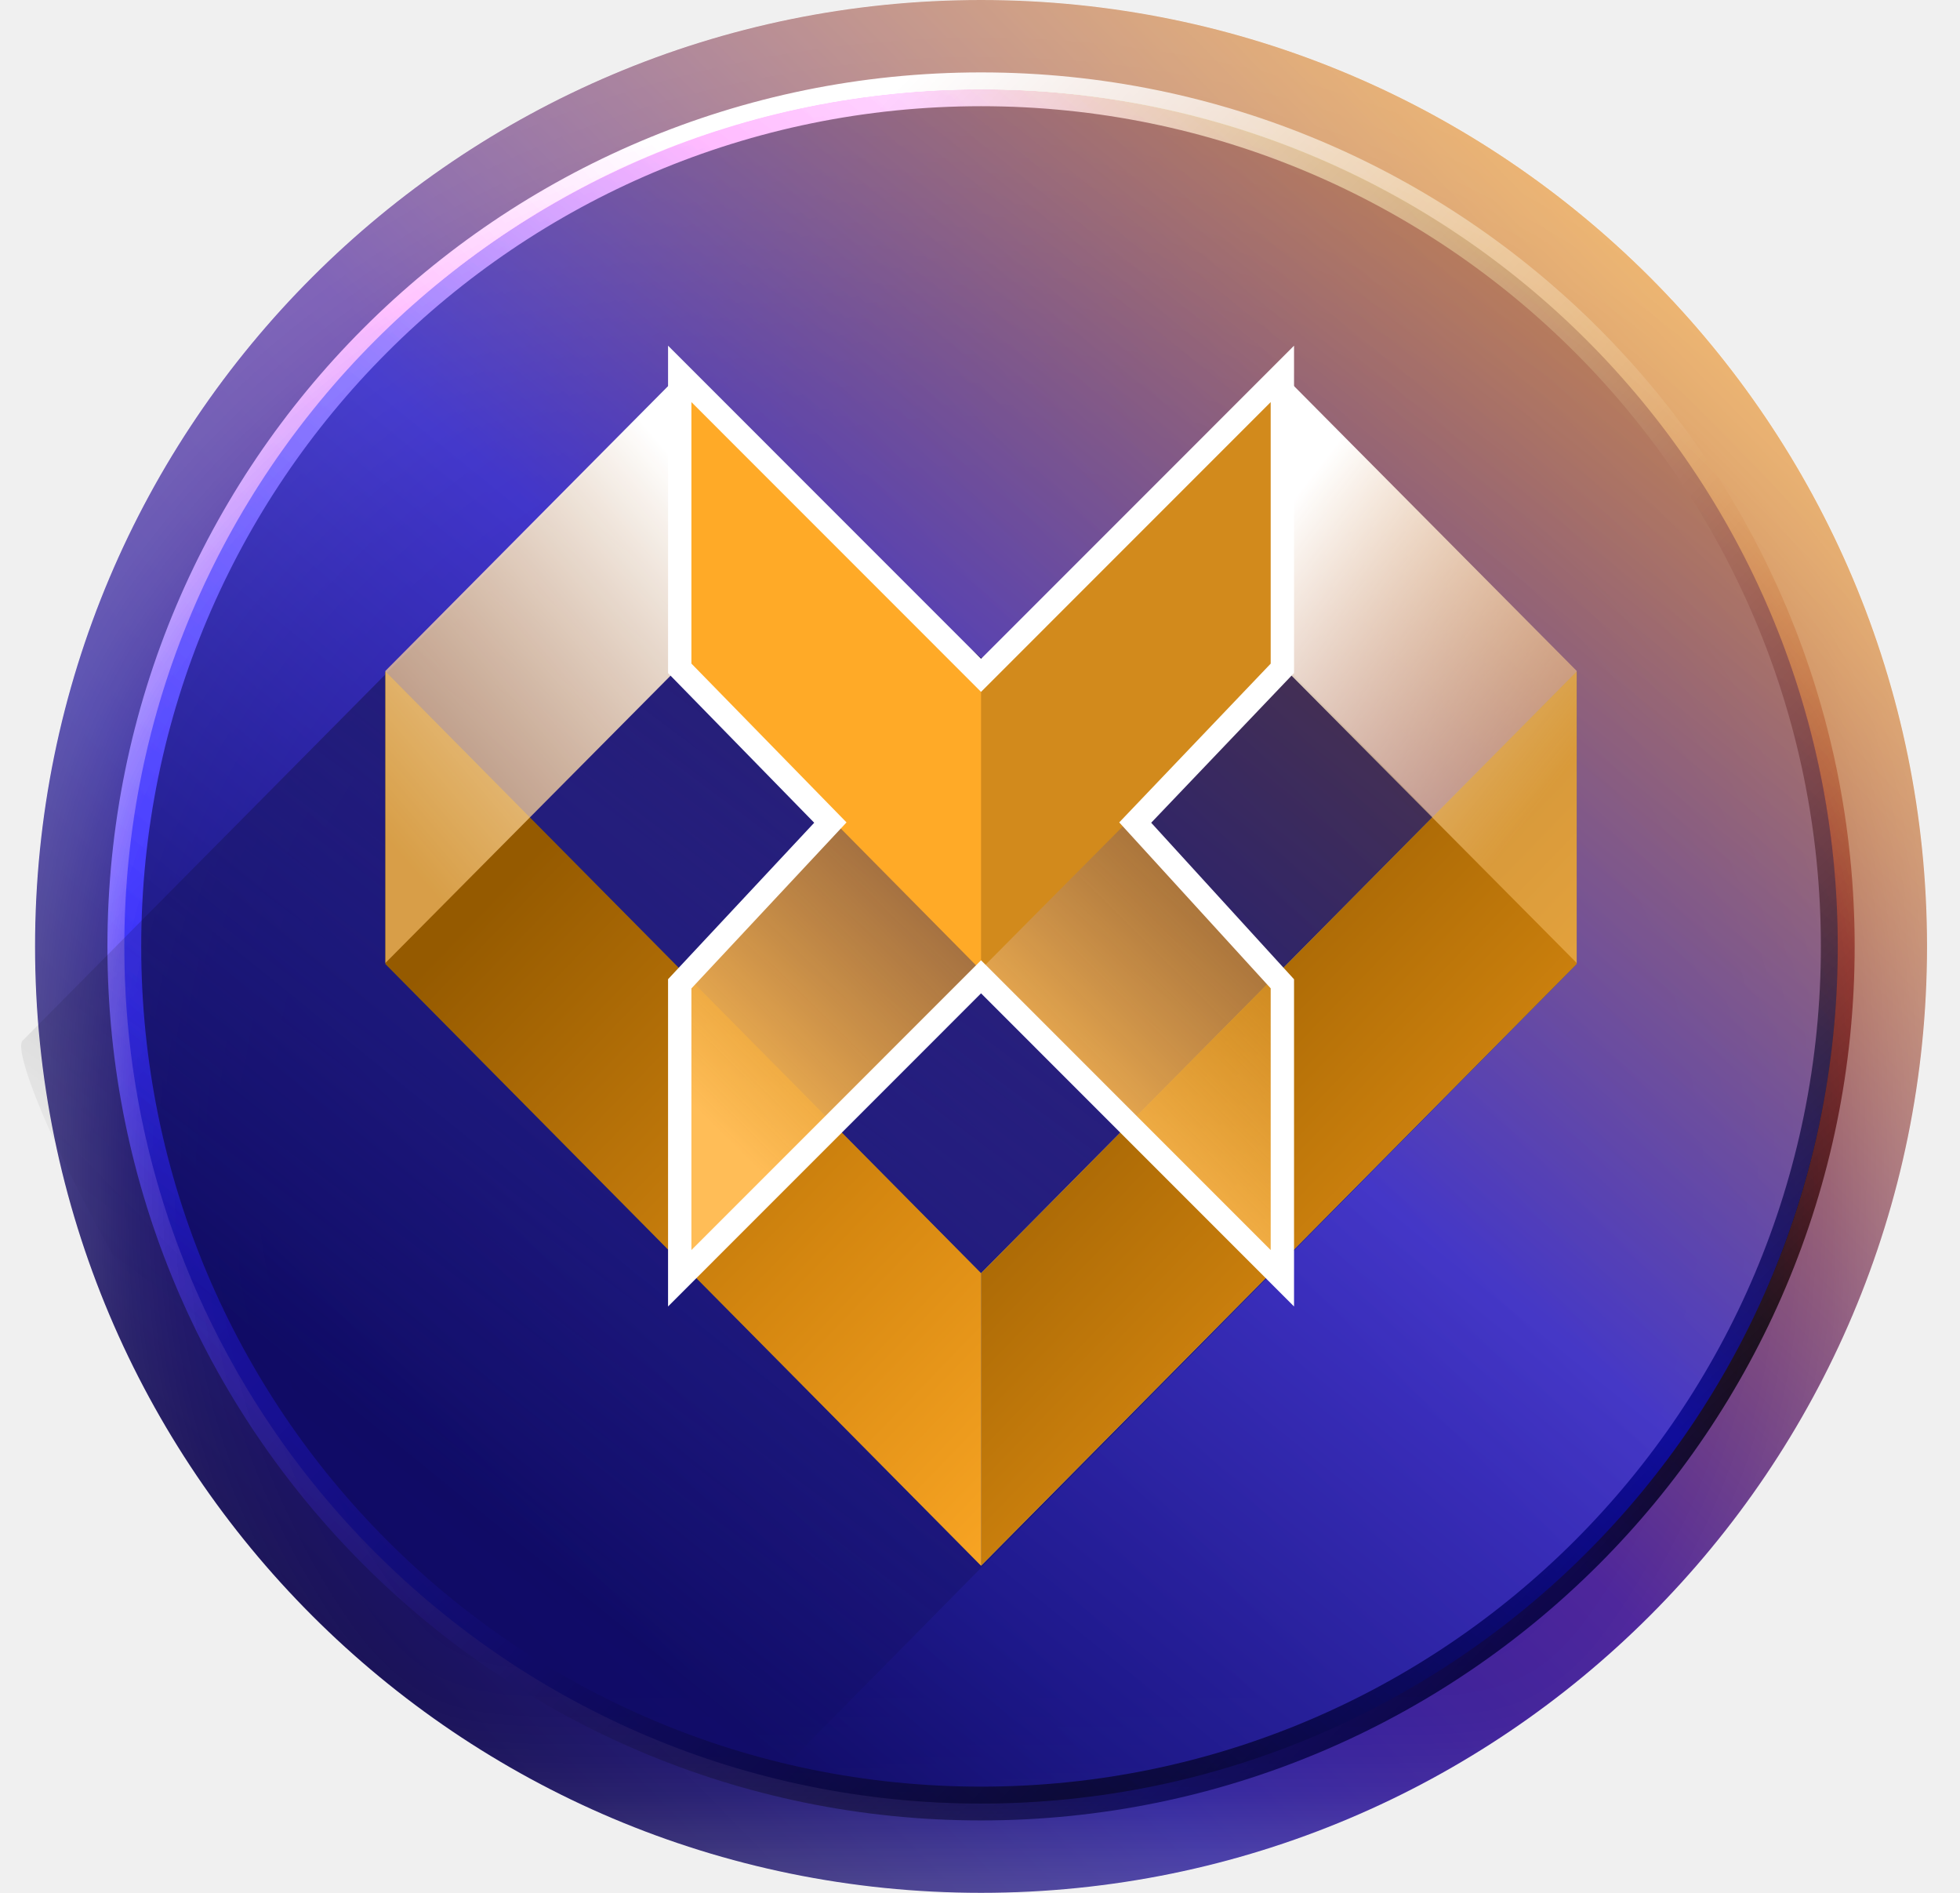
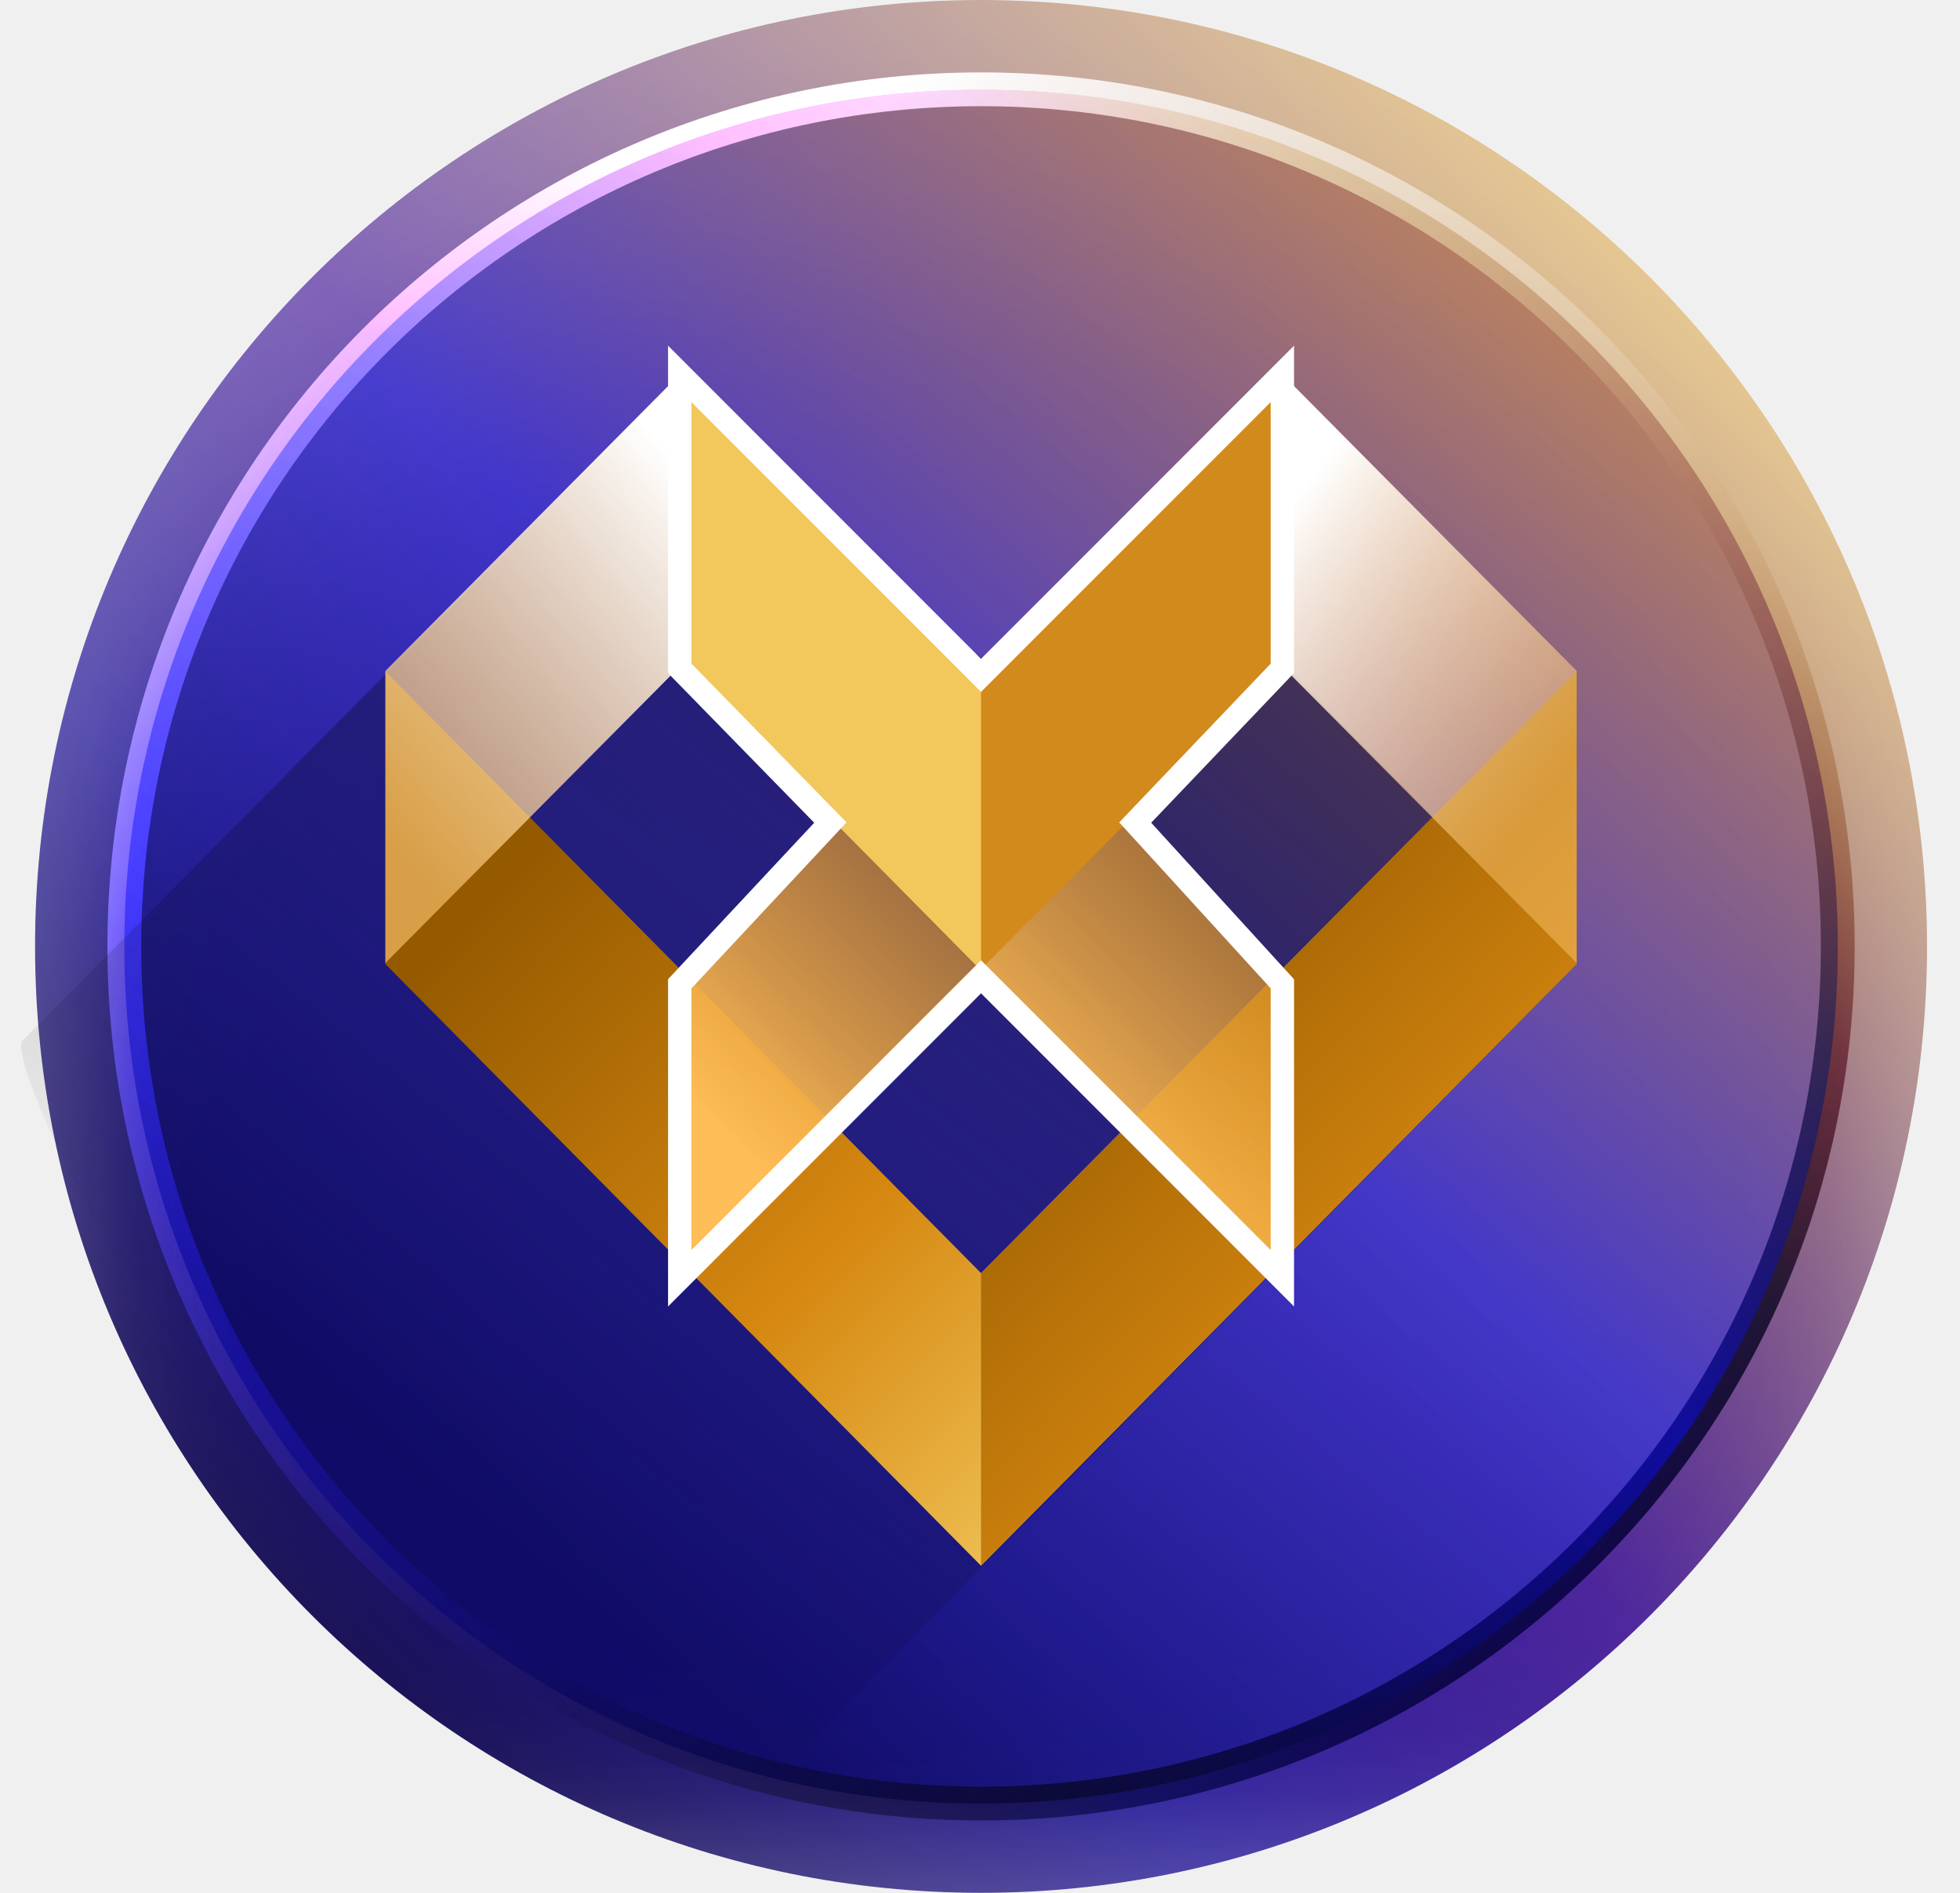
<svg xmlns="http://www.w3.org/2000/svg" width="58" height="56" viewBox="0 0 58 56" fill="none">
  <g filter="url(#filter0_i_2878_3647)">
    <ellipse cx="29.031" cy="28" rx="27.994" ry="28" fill="url(#paint0_linear_2878_3647)" />
  </g>
  <path d="M54.383 28C54.383 42.005 43.032 53.358 29.031 53.358C15.029 53.358 3.679 42.005 3.679 28C3.679 13.995 15.029 2.642 29.031 2.642C43.032 2.642 54.383 13.995 54.383 28Z" fill="url(#paint1_linear_2878_3647)" fill-opacity="0.8" />
  <path d="M54.383 28C54.383 42.005 43.032 53.358 29.031 53.358C15.029 53.358 3.679 42.005 3.679 28C3.679 13.995 15.029 2.642 29.031 2.642C43.032 2.642 54.383 13.995 54.383 28Z" stroke="url(#paint2_linear_2878_3647)" style="mix-blend-mode:overlay" />
  <path opacity="0.6" d="M20.91 54.617L46.657 28.518L38.19 19.877L29.031 19.457L19.7 11.58L0.692 30.765C0.091 31.066 3.621 38.98 10.105 47.389C16.59 55.799 16.907 55.518 20.91 54.617Z" fill="url(#paint3_linear_2878_3647)" />
  <path d="M29.031 46.321L46.657 28.52V19.867L29.031 37.669V46.321Z" fill="url(#paint4_linear_2878_3647)" />
  <path d="M29.031 46.321L11.405 28.52V19.867L29.031 37.669V46.321Z" fill="url(#paint5_linear_2878_3647)" />
  <path d="M29.031 46.321L46.657 28.52V19.867L29.031 37.669V46.321Z" fill="url(#paint6_linear_2878_3647)" />
  <path d="M46.657 28.49L37.935 19.703V11.062L46.657 19.849V28.49Z" fill="url(#paint7_linear_2878_3647)" />
  <path d="M29.031 46.321L11.405 28.52V19.867L29.031 37.669V46.321Z" fill="url(#paint8_linear_2878_3647)" />
  <path d="M29.067 19.98L20.128 28.983V37.628L29.067 28.625V19.98Z" fill="url(#paint9_linear_2878_3647)" />
  <path d="M29.031 19.98L37.935 28.983V37.628L29.031 28.625V19.98Z" fill="url(#paint10_linear_2878_3647)" />
  <path d="M11.405 28.49L20.128 19.703V11.062L11.405 19.849V28.49Z" fill="url(#paint11_linear_2878_3647)" />
  <path d="M28.995 28.71L37.935 19.706V11.062L28.995 20.065V28.71Z" fill="#D28A1C" />
-   <path d="M29.031 28.71L20.128 19.706V11.062L29.031 20.065V28.71Z" fill="#FFAA27" />
+   <path d="M29.031 28.71L20.128 19.706V11.062L29.031 20.065V28.71Z" fill="#f2c75c" />
  <path fill-rule="evenodd" clip-rule="evenodd" d="M19.769 10.227L29.031 19.491L38.293 10.227V19.911L34.066 24.341L38.293 28.972V38.652L29.031 29.388L19.769 38.652V28.97L24.094 24.341L19.769 19.914V10.227ZM20.46 11.896V19.632L25.05 24.331L20.46 29.243V36.983L29.031 28.41L37.602 36.983V29.24L33.12 24.331L37.602 19.634V11.896L29.031 20.469L20.46 11.896Z" fill="white" />
  <defs>
    <filter id="filter0_i_2878_3647" x="1.037" y="0" width="55.987" height="62" filterUnits="userSpaceOnUse" color-interpolation-filters="sRGB">
      <feFlood flood-opacity="0" result="BackgroundImageFix" />
      <feBlend mode="normal" in="SourceGraphic" in2="BackgroundImageFix" result="shape" />
      <feColorMatrix in="SourceAlpha" type="matrix" values="0 0 0 0 0 0 0 0 0 0 0 0 0 0 0 0 0 0 127 0" result="hardAlpha" />
      <feOffset dy="7" />
      <feGaussianBlur stdDeviation="3" />
      <feComposite in2="hardAlpha" operator="arithmetic" k2="-1" k3="1" />
      <feColorMatrix type="matrix" values="0 0 0 0 1 0 0 0 0 1 0 0 0 0 1 0 0 0 0.3 0" />
      <feBlend mode="normal" in2="shape" result="effect1_innerShadow_2878_3647" />
    </filter>
    <linearGradient id="paint0_linear_2878_3647" x1="51.212" y1="3.672" x2="4.392" y2="49.563" gradientUnits="userSpaceOnUse">
-       <stop stop-color="#FFAA27" />
+       <stop stop-color="#f2c75c" />
      <stop offset="0.504" stop-color="#4D259B" />
      <stop offset="0.715" stop-color="#291D99" />
      <stop offset="1" stop-color="#120C40" />
    </linearGradient>
    <linearGradient id="paint1_linear_2878_3647" x1="53.026" y1="-5.5" x2="13.024" y2="43.992" gradientUnits="userSpaceOnUse">
      <stop stop-color="#FB9800" />
      <stop offset="0.62" stop-color="#3D38D5" />
      <stop offset="1" stop-color="#0C0965" />
    </linearGradient>
    <linearGradient id="paint2_linear_2878_3647" x1="16.334" y1="13.005" x2="52.137" y2="48.036" gradientUnits="userSpaceOnUse">
      <stop stop-color="white" />
      <stop offset="1" />
    </linearGradient>
    <linearGradient id="paint3_linear_2878_3647" x1="30.521" y1="24.563" x2="14" y2="46.783" gradientUnits="userSpaceOnUse">
      <stop stop-opacity="0.71" />
      <stop offset="0.979" stop-opacity="0" />
    </linearGradient>
    <linearGradient id="paint4_linear_2878_3647" x1="29.031" y1="33.094" x2="46.657" y2="33.094" gradientUnits="userSpaceOnUse">
      <stop stop-color="#A5ABB2" />
      <stop offset="0.21" stop-color="#9FA5AC" />
      <stop offset="0.49" stop-color="#8C939A" />
      <stop offset="0.83" stop-color="#6F767E" />
      <stop offset="1" stop-color="#5D656D" />
    </linearGradient>
    <linearGradient id="paint5_linear_2878_3647" x1="11.405" y1="33.094" x2="29.031" y2="33.094" gradientUnits="userSpaceOnUse">
      <stop stop-color="#3E4147" />
      <stop offset="0.3" stop-color="#44474D" />
      <stop offset="0.71" stop-color="#56585F" />
      <stop offset="1" stop-color="#67686F" />
    </linearGradient>
    <linearGradient id="paint6_linear_2878_3647" x1="71.163" y1="59.858" x2="34.332" y2="24.33" gradientUnits="userSpaceOnUse">
-       <stop stop-color="#FFAA27" />
-       <stop offset="0.21" stop-color="#FFAA27" />
-       <stop offset="0.49" stop-color="#FFAA27" />
+       <stop stop-color="#f2c75c" />
+       <stop offset="0.21" stop-color="#f2c75c" />
+       <stop offset="0.49" stop-color="#f2c75c" />
      <stop offset="0.72" stop-color="#D58710" />
      <stop offset="1" stop-color="#955A00" />
    </linearGradient>
    <linearGradient id="paint7_linear_2878_3647" x1="37.693" y1="15.531" x2="46.629" y2="22.473" gradientUnits="userSpaceOnUse">
      <stop stop-color="white" />
      <stop offset="1" stop-color="#FFC772" stop-opacity="0.47" />
    </linearGradient>
    <linearGradient id="paint8_linear_2878_3647" x1="53.538" y1="59.858" x2="16.706" y2="24.33" gradientUnits="userSpaceOnUse">
-       <stop stop-color="#FFAA27" />
-       <stop offset="0.21" stop-color="#FFAA27" />
-       <stop offset="0.49" stop-color="#FFAA27" />
+       <stop stop-color="#f2c75c" />
+       <stop offset="0.21" stop-color="#f2c75c" />
+       <stop offset="0.49" stop-color="#f2c75c" />
      <stop offset="0.72" stop-color="#D58710" />
      <stop offset="1" stop-color="#955A00" />
    </linearGradient>
    <linearGradient id="paint9_linear_2878_3647" x1="20.737" y1="32.943" x2="28.722" y2="24.856" gradientUnits="userSpaceOnUse">
      <stop stop-color="#FFBD57" />
      <stop offset="1" stop-color="#D28A1C" stop-opacity="0.62" />
    </linearGradient>
    <linearGradient id="paint10_linear_2878_3647" x1="29.638" y1="32.943" x2="37.623" y2="24.889" gradientUnits="userSpaceOnUse">
      <stop stop-color="#FFBD57" />
      <stop offset="1" stop-color="#D28A1C" stop-opacity="0.62" />
    </linearGradient>
    <linearGradient id="paint11_linear_2878_3647" x1="20.333" y1="14.041" x2="9.906" y2="22.968" gradientUnits="userSpaceOnUse">
      <stop stop-color="white" />
      <stop offset="1" stop-color="#FFC772" stop-opacity="0.63" />
    </linearGradient>
  </defs>
</svg>
